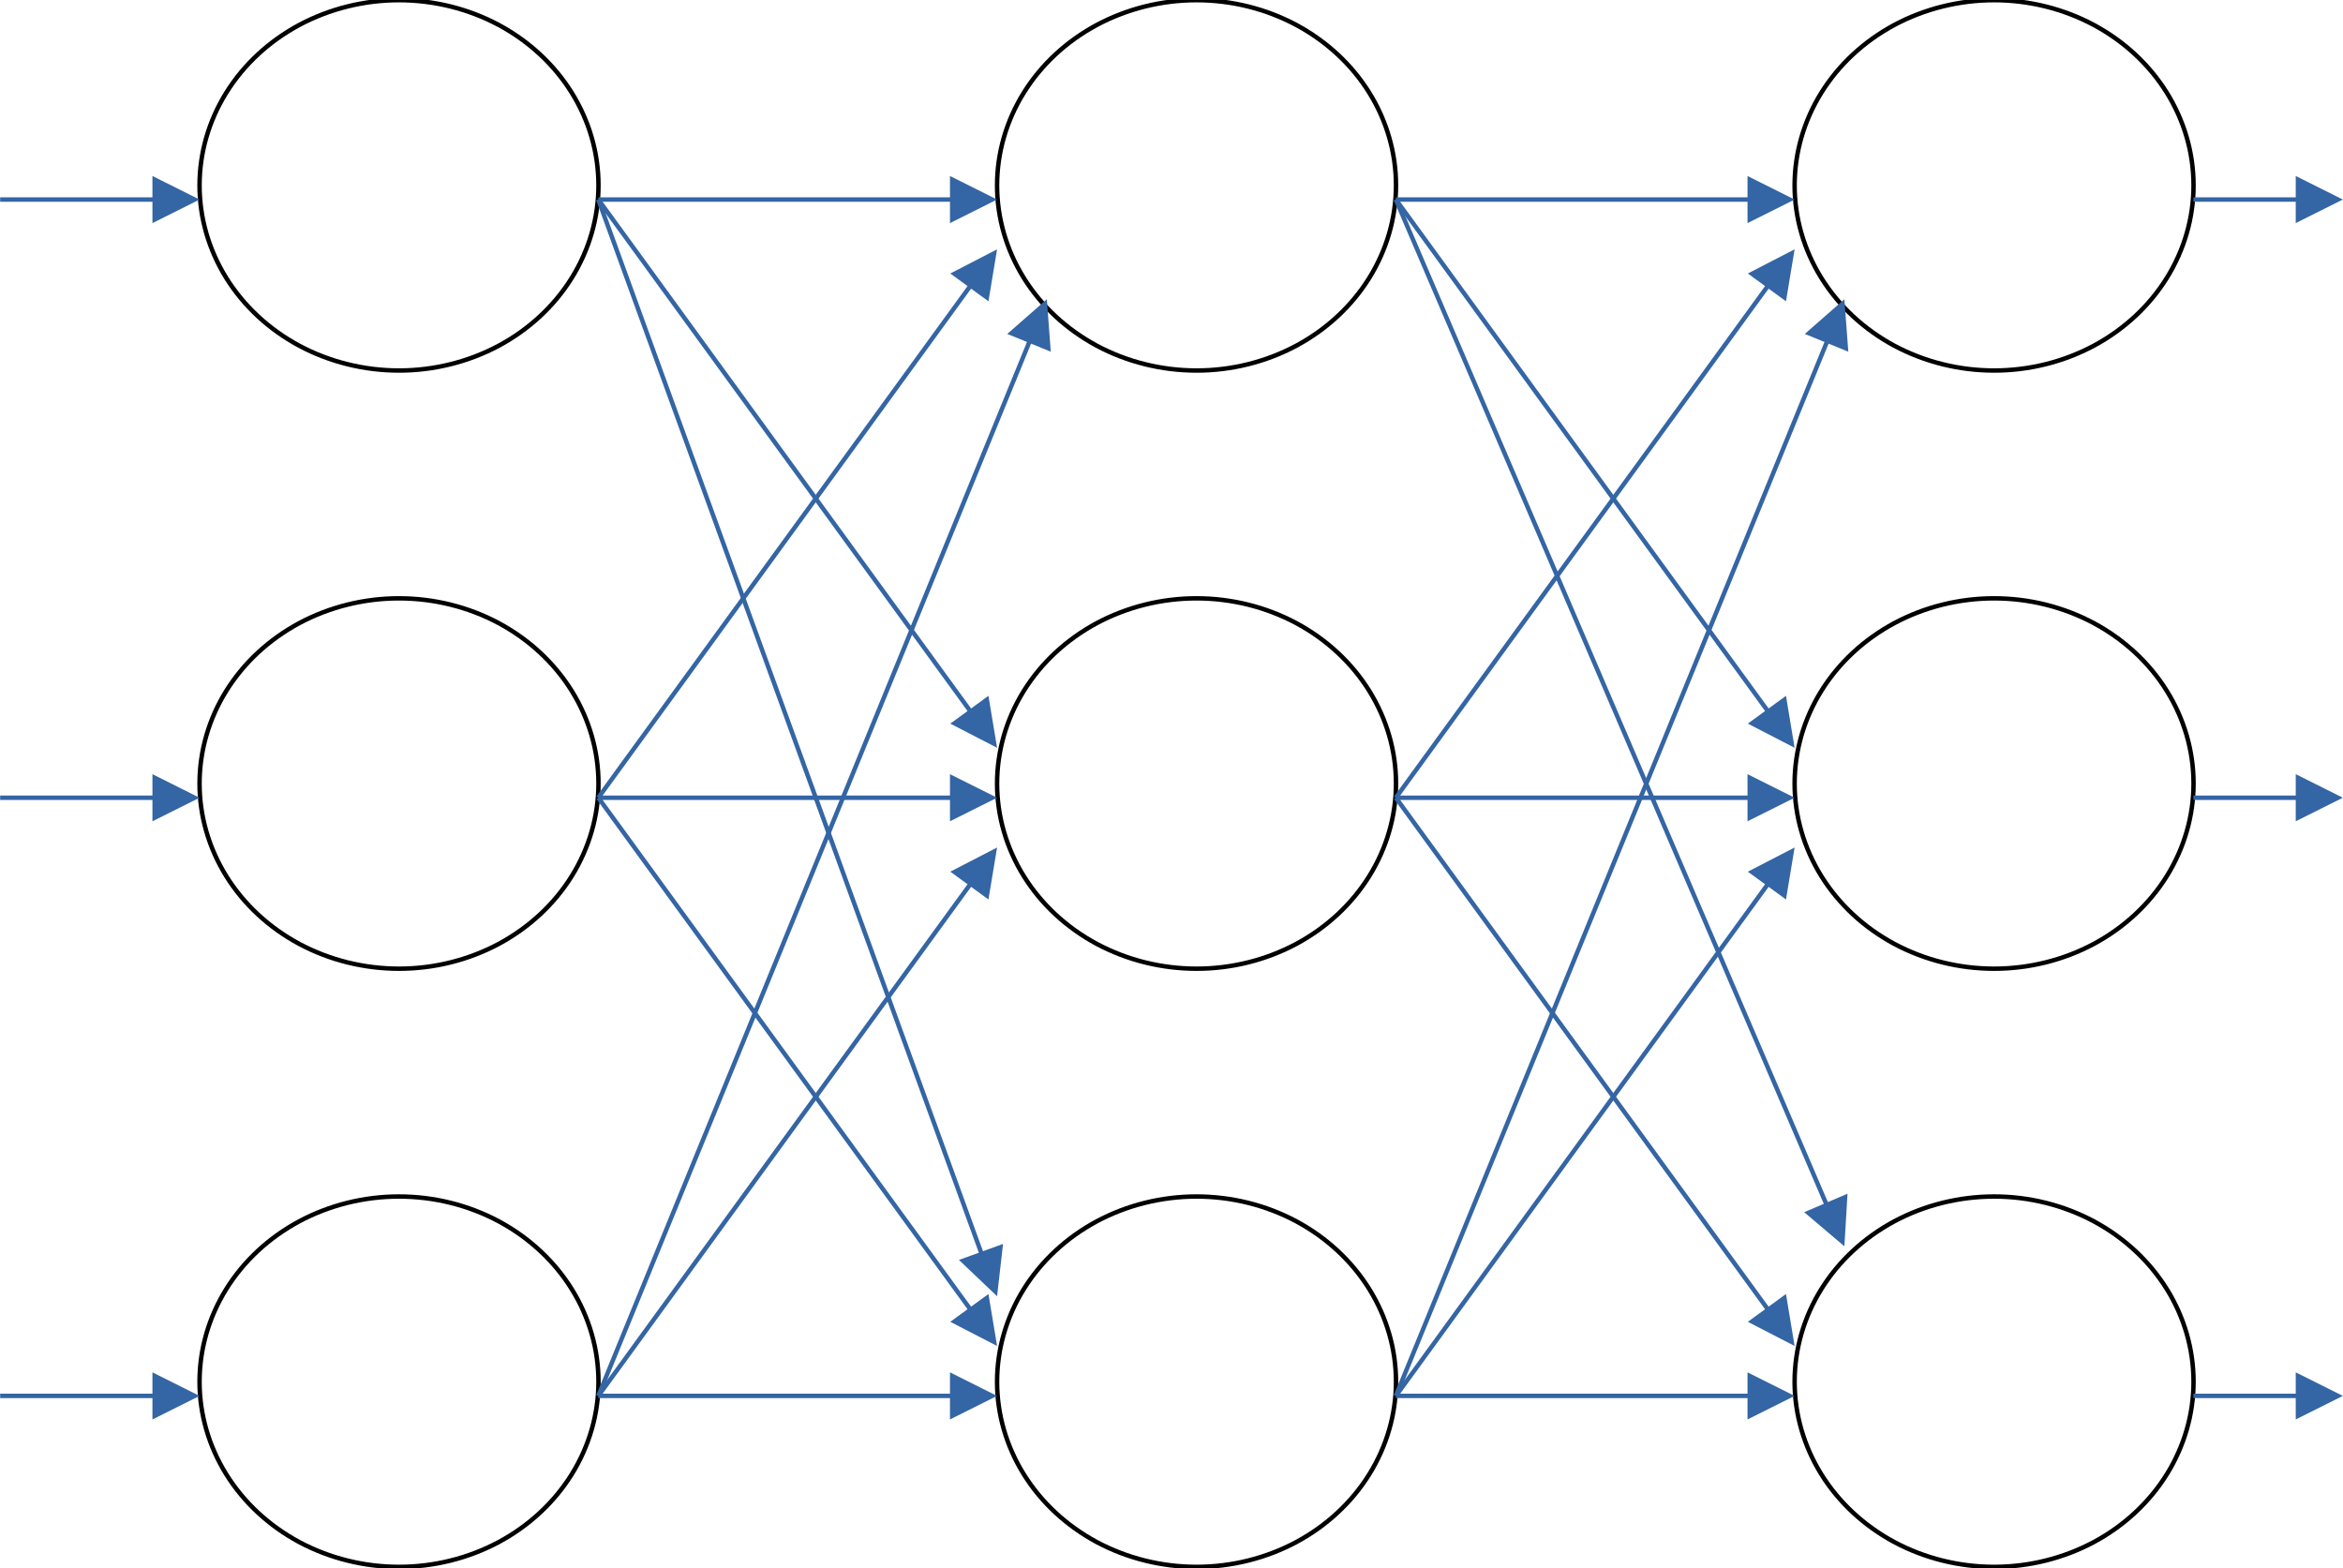
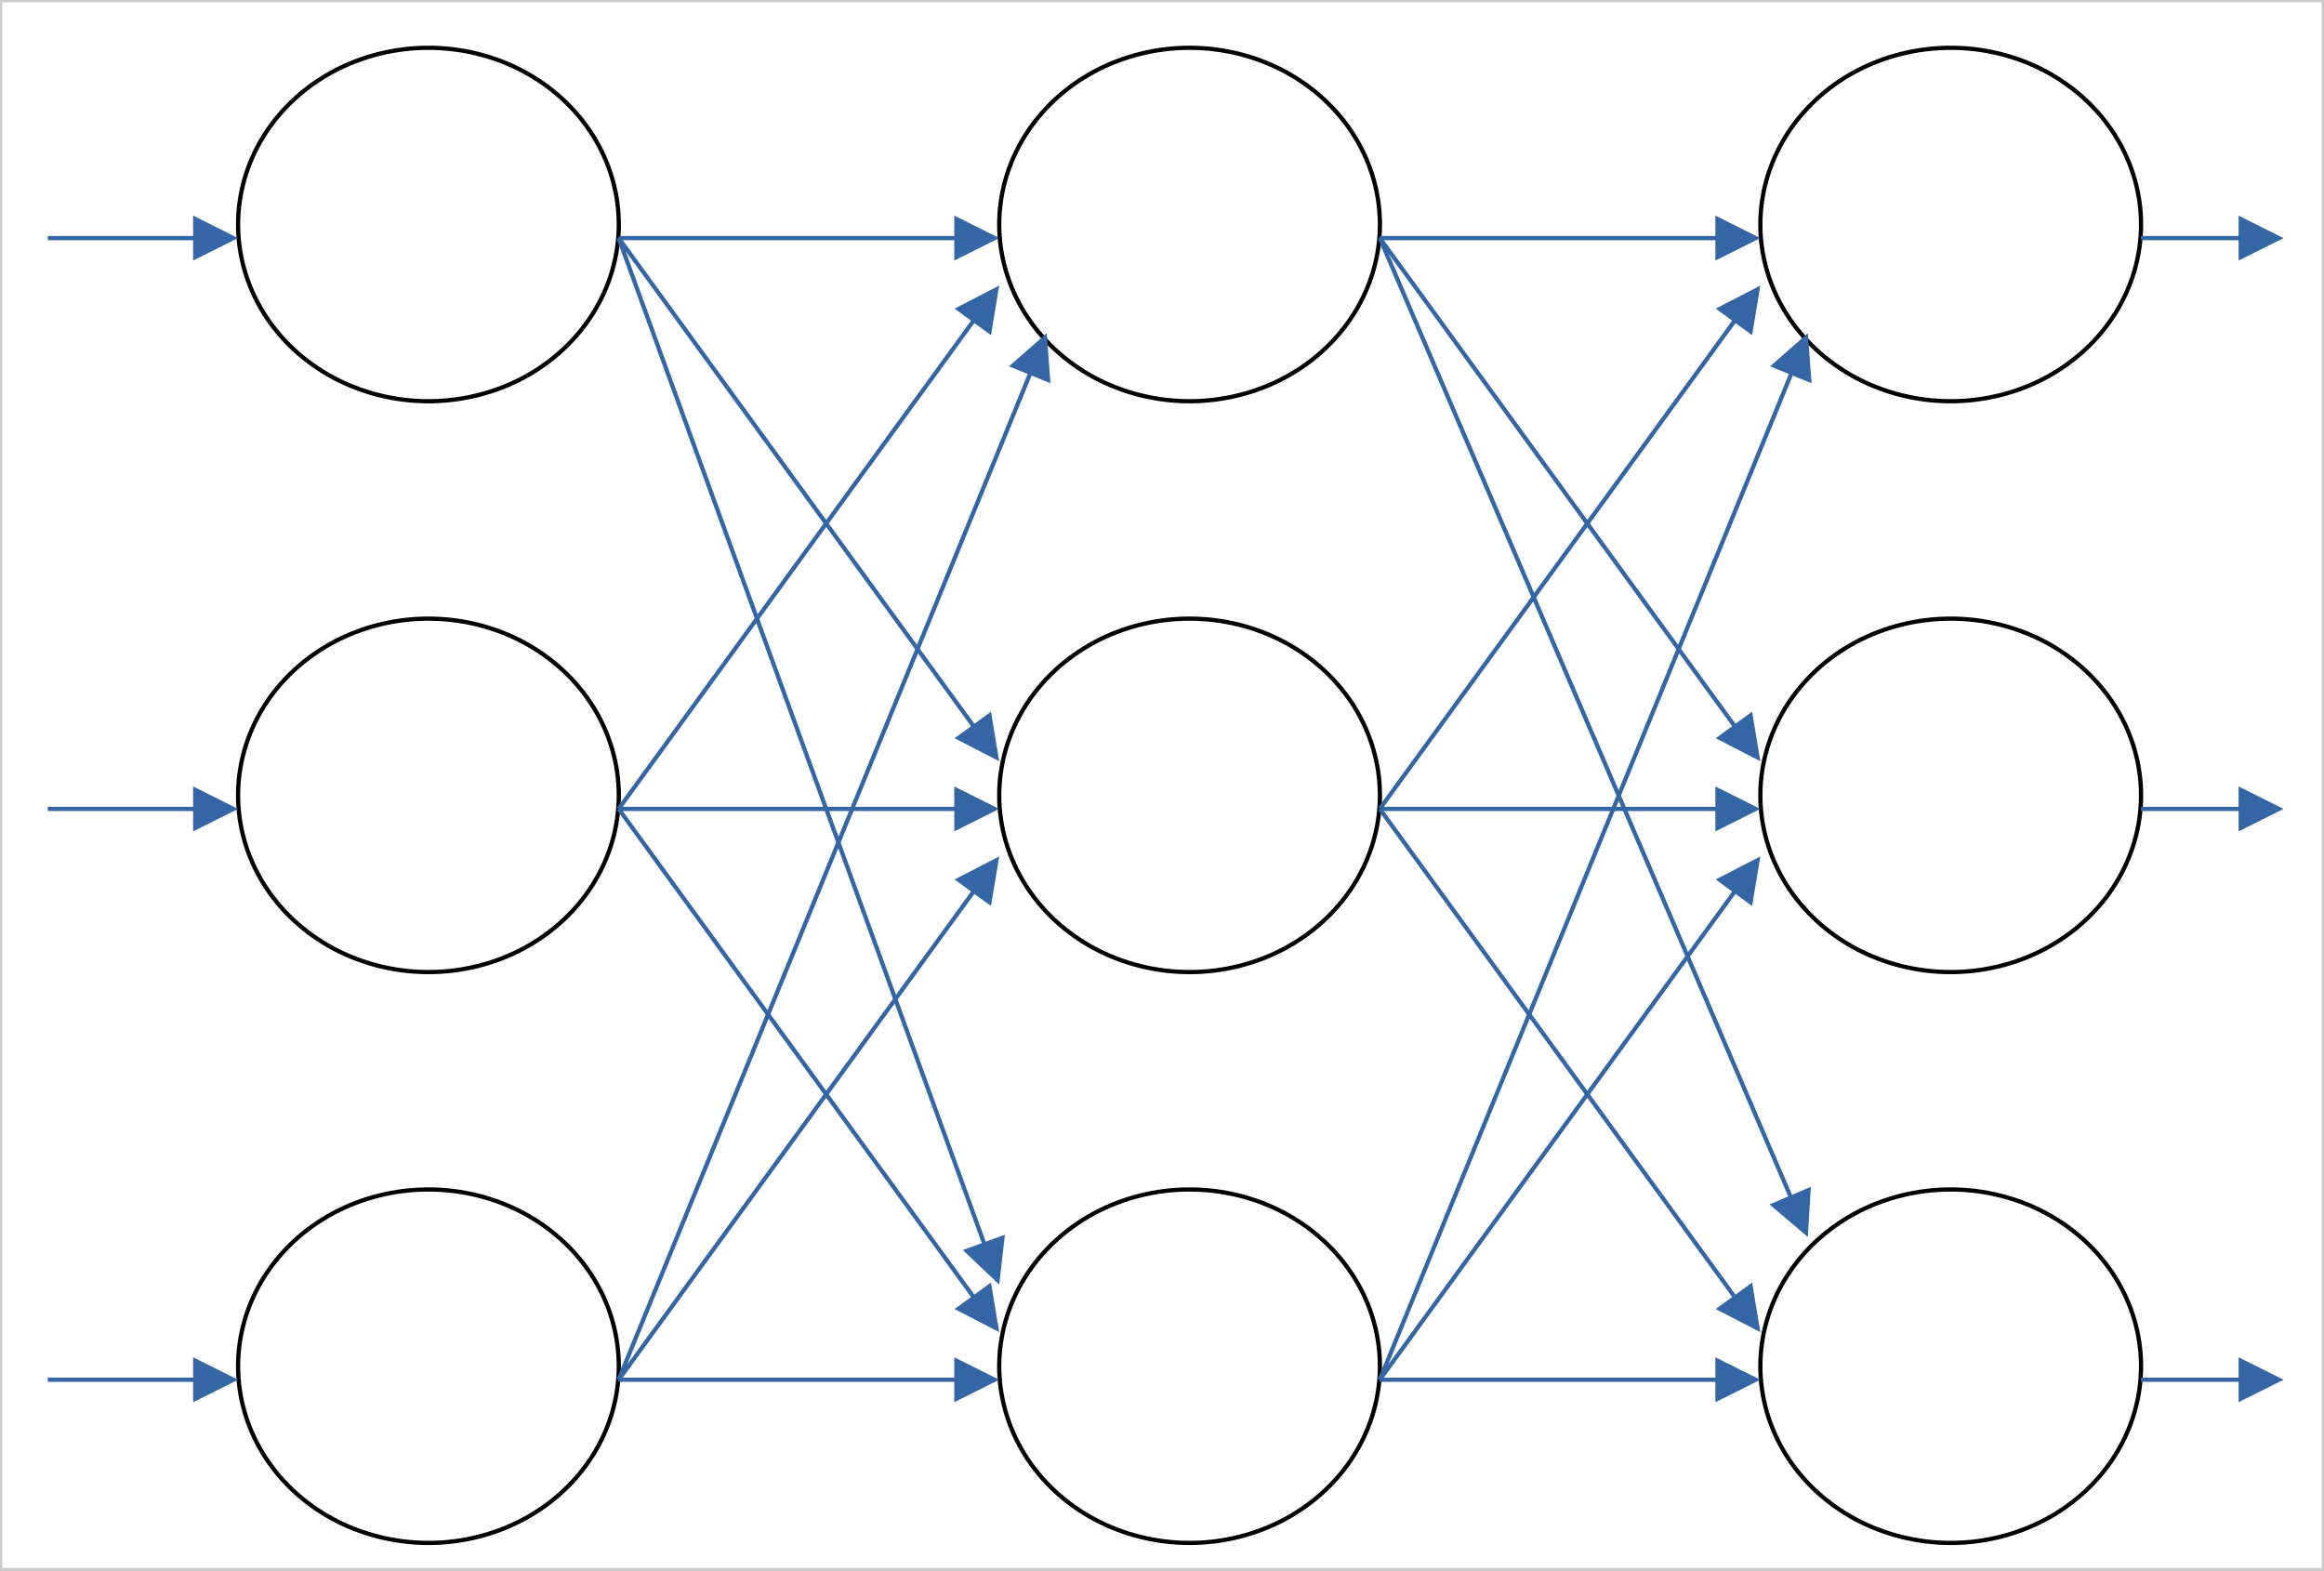
- <svg xmlns="http://www.w3.org/2000/svg" version="1.2" width="149.24mm" height="99.82mm" viewBox="4809 9889 14924 9982" preserveAspectRatio="xMidYMid" fill-rule="evenodd" stroke-width="28.222" stroke-linejoin="round" xml:space="preserve">
+ <svg xmlns="http://www.w3.org/2000/svg" version="1.2" width="155.11mm" height="104.81mm" viewBox="4491 9571 15511 10481" preserveAspectRatio="xMidYMid" fill-rule="evenodd" stroke-width="28.222" stroke-linejoin="round" xml:space="preserve">
  <defs class="EmbeddedBulletChars">
    <g id="bullet-char-template-57356" transform="scale(0.0004882812,-0.0004882812)">
      <path d="M 580,1141 L 1163,571 580,0 -4,571 580,1141 Z" />
    </g>
    <g id="bullet-char-template-57354" transform="scale(0.0004882812,-0.0004882812)">
      <path d="M 8,1128 L 1137,1128 1137,0 8,0 8,1128 Z" />
    </g>
    <g id="bullet-char-template-10146" transform="scale(0.0004882812,-0.0004882812)">
      <path d="M 174,0 L 602,739 174,1481 1456,739 174,0 Z M 1358,739 L 309,1346 659,739 1358,739 Z" />
    </g>
    <g id="bullet-char-template-10132" transform="scale(0.0004882812,-0.0004882812)">
      <path d="M 2015,739 L 1276,0 717,0 1260,543 174,543 174,936 1260,936 717,1481 1274,1481 2015,739 Z" />
    </g>
    <g id="bullet-char-template-10007" transform="scale(0.0004882812,-0.0004882812)">
      <path d="M 0,-2 C -7,14 -16,27 -25,37 L 356,567 C 262,823 215,952 215,954 215,979 228,992 255,992 264,992 276,990 289,987 310,991 331,999 354,1012 L 381,999 492,748 772,1049 836,1024 860,1049 C 881,1039 901,1025 922,1006 886,937 835,863 770,784 769,783 710,716 594,584 L 774,223 C 774,196 753,168 711,139 L 727,119 C 717,90 699,76 672,76 641,76 570,178 457,381 L 164,-76 C 142,-110 111,-127 72,-127 30,-127 9,-110 8,-76 1,-67 -2,-52 -2,-32 -2,-23 -1,-13 0,-2 Z" />
    </g>
    <g id="bullet-char-template-10004" transform="scale(0.0004882812,-0.0004882812)">
      <path d="M 285,-33 C 182,-33 111,30 74,156 52,228 41,333 41,471 41,549 55,616 82,672 116,743 169,778 240,778 293,778 328,747 346,684 L 369,508 C 377,444 397,411 428,410 L 1163,1116 C 1174,1127 1196,1133 1229,1133 1271,1133 1292,1118 1292,1087 L 1292,965 C 1292,929 1282,901 1262,881 L 442,47 C 390,-6 338,-33 285,-33 Z" />
    </g>
    <g id="bullet-char-template-9679" transform="scale(0.0004882812,-0.0004882812)">
      <path d="M 813,0 C 632,0 489,54 383,161 276,268 223,411 223,592 223,773 276,916 383,1023 489,1130 632,1184 813,1184 992,1184 1136,1130 1245,1023 1353,916 1407,772 1407,592 1407,412 1353,268 1245,161 1136,54 992,0 813,0 Z" />
    </g>
    <g id="bullet-char-template-8226" transform="scale(0.0004882812,-0.0004882812)">
      <path d="M 346,457 C 273,457 209,483 155,535 101,586 74,649 74,723 74,796 101,859 155,911 209,963 273,989 346,989 419,989 480,963 531,910 582,859 608,796 608,723 608,648 583,586 532,535 482,483 420,457 346,457 Z" />
    </g>
    <g id="bullet-char-template-8211" transform="scale(0.0004882812,-0.0004882812)">
      <path d="M -4,459 L 1135,459 1135,606 -4,606 -4,459 Z" />
    </g>
    <g id="bullet-char-template-61548" transform="scale(0.0004882812,-0.0004882812)">
      <path d="M 173,740 C 173,903 231,1043 346,1159 462,1274 601,1332 765,1332 928,1332 1067,1274 1183,1159 1299,1043 1357,903 1357,740 1357,577 1299,437 1183,322 1067,206 928,148 765,148 601,148 462,206 346,322 231,437 173,577 173,740 Z" />
    </g>
  </defs>
  <g class="Page">
    <g class="com.sun.star.drawing.CustomShape">
      <g id="id3">
+         <rect class="BoundingBox" stroke="none" fill="none" x="4491" y="9571" width="15511" height="10481" />
+         <path fill="rgb(255,255,255)" stroke="none" d="M 12246,20050 L 4492,20050 4492,9572 20000,9572 20000,20050 12246,20050 Z" />
+         <path fill="none" stroke="rgb(204,204,204)" d="M 12246,20050 L 4492,20050 4492,9572 20000,9572 20000,20050 12246,20050 Z" />
+       </g>
+     </g>
+     <g class="com.sun.star.drawing.CustomShape">
+       <g id="id4">
        <rect class="BoundingBox" stroke="none" fill="none" x="11159" y="13699" width="2544" height="2362" />
        <path fill="rgb(255,255,255)" stroke="none" d="M 13701,14880 C 13701,15087 13642,15290 13531,15469 13419,15649 13259,15797 13066,15901 12873,16004 12654,16059 12431,16059 12207,16059 11988,16004 11795,15901 11602,15797 11442,15649 11330,15469 11219,15290 11160,15087 11160,14880 11160,14672 11219,14469 11330,14290 11442,14110 11602,13962 11795,13858 11988,13755 12207,13700 12430,13700 12654,13700 12873,13755 13066,13858 13259,13962 13419,14110 13531,14290 13642,14469 13701,14672 13701,14879 L 13701,14880 Z" />
        <path fill="none" stroke="rgb(0,0,0)" d="M 13701,14880 C 13701,15087 13642,15290 13531,15469 13419,15649 13259,15797 13066,15901 12873,16004 12654,16059 12431,16059 12207,16059 11988,16004 11795,15901 11602,15797 11442,15649 11330,15469 11219,15290 11160,15087 11160,14880 11160,14672 11219,14469 11330,14290 11442,14110 11602,13962 11795,13858 11988,13755 12207,13700 12430,13700 12654,13700 12873,13755 13066,13858 13259,13962 13419,14110 13531,14290 13642,14469 13701,14672 13701,14879 L 13701,14880 Z" />
      </g>
    </g>
    <g class="com.sun.star.drawing.CustomShape">
-       <g id="id4">
+       <g id="id5">
        <rect class="BoundingBox" stroke="none" fill="none" x="11159" y="9889" width="2544" height="2362" />
        <path fill="rgb(255,255,255)" stroke="none" d="M 13701,11070 C 13701,11277 13642,11480 13531,11659 13419,11839 13259,11987 13066,12091 12873,12194 12654,12249 12431,12249 12207,12249 11988,12194 11795,12091 11602,11987 11442,11839 11330,11659 11219,11480 11160,11277 11160,11070 11160,10862 11219,10659 11330,10480 11442,10300 11602,10152 11795,10048 11988,9945 12207,9890 12430,9890 12654,9890 12873,9945 13066,10048 13259,10152 13419,10300 13531,10480 13642,10659 13701,10862 13701,11069 L 13701,11070 Z" />
        <path fill="none" stroke="rgb(0,0,0)" d="M 13701,11070 C 13701,11277 13642,11480 13531,11659 13419,11839 13259,11987 13066,12091 12873,12194 12654,12249 12431,12249 12207,12249 11988,12194 11795,12091 11602,11987 11442,11839 11330,11659 11219,11480 11160,11277 11160,11070 11160,10862 11219,10659 11330,10480 11442,10300 11602,10152 11795,10048 11988,9945 12207,9890 12430,9890 12654,9890 12873,9945 13066,10048 13259,10152 13419,10300 13531,10480 13642,10659 13701,10862 13701,11069 L 13701,11070 Z" />
      </g>
    </g>
    <g class="com.sun.star.drawing.CustomShape">
-       <g id="id5">
+       <g id="id6">
        <rect class="BoundingBox" stroke="none" fill="none" x="11159" y="17509" width="2544" height="2362" />
        <path fill="rgb(255,255,255)" stroke="none" d="M 13701,18690 C 13701,18897 13642,19100 13531,19279 13419,19459 13259,19607 13066,19711 12873,19814 12654,19869 12431,19869 12207,19869 11988,19814 11795,19711 11602,19607 11442,19459 11330,19279 11219,19100 11160,18897 11160,18690 11160,18482 11219,18279 11330,18100 11442,17920 11602,17772 11795,17668 11988,17565 12207,17510 12430,17510 12654,17510 12873,17565 13066,17668 13259,17772 13419,17920 13531,18100 13642,18279 13701,18482 13701,18690 L 13701,18690 Z" />
        <path fill="none" stroke="rgb(0,0,0)" d="M 13701,18690 C 13701,18897 13642,19100 13531,19279 13419,19459 13259,19607 13066,19711 12873,19814 12654,19869 12431,19869 12207,19869 11988,19814 11795,19711 11602,19607 11442,19459 11330,19279 11219,19100 11160,18897 11160,18690 11160,18482 11219,18279 11330,18100 11442,17920 11602,17772 11795,17668 11988,17565 12207,17510 12430,17510 12654,17510 12873,17565 13066,17668 13259,17772 13419,17920 13531,18100 13642,18279 13701,18482 13701,18690 Z" />
      </g>
    </g>
    <g class="com.sun.star.drawing.CustomShape">
-       <g id="id6">
+       <g id="id7">
        <rect class="BoundingBox" stroke="none" fill="none" x="6079" y="9889" width="2544" height="2362" />
        <path fill="rgb(255,255,255)" stroke="none" d="M 8621,11070 C 8621,11277 8562,11480 8451,11659 8339,11839 8179,11987 7986,12091 7793,12194 7574,12249 7351,12249 7127,12249 6908,12194 6715,12091 6522,11987 6362,11839 6250,11659 6139,11480 6080,11277 6080,11070 6080,10862 6139,10659 6250,10480 6362,10300 6522,10152 6715,10048 6908,9945 7127,9890 7350,9890 7574,9890 7793,9945 7986,10048 8179,10152 8339,10300 8451,10480 8562,10659 8621,10862 8621,11069 L 8621,11070 Z" />
        <path fill="none" stroke="rgb(0,0,0)" d="M 8621,11070 C 8621,11277 8562,11480 8451,11659 8339,11839 8179,11987 7986,12091 7793,12194 7574,12249 7351,12249 7127,12249 6908,12194 6715,12091 6522,11987 6362,11839 6250,11659 6139,11480 6080,11277 6080,11070 6080,10862 6139,10659 6250,10480 6362,10300 6522,10152 6715,10048 6908,9945 7127,9890 7350,9890 7574,9890 7793,9945 7986,10048 8179,10152 8339,10300 8451,10480 8562,10659 8621,10862 8621,11069 L 8621,11070 Z" />
      </g>
    </g>
    <g class="com.sun.star.drawing.CustomShape">
-       <g id="id7">
+       <g id="id8">
        <rect class="BoundingBox" stroke="none" fill="none" x="6079" y="13699" width="2544" height="2362" />
        <path fill="rgb(255,255,255)" stroke="none" d="M 8621,14880 C 8621,15087 8562,15290 8451,15469 8339,15649 8179,15797 7986,15901 7793,16004 7574,16059 7351,16059 7127,16059 6908,16004 6715,15901 6522,15797 6362,15649 6250,15469 6139,15290 6080,15087 6080,14880 6080,14672 6139,14469 6250,14290 6362,14110 6522,13962 6715,13858 6908,13755 7127,13700 7350,13700 7574,13700 7793,13755 7986,13858 8179,13962 8339,14110 8451,14290 8562,14469 8621,14672 8621,14879 L 8621,14880 Z" />
        <path fill="none" stroke="rgb(0,0,0)" d="M 8621,14880 C 8621,15087 8562,15290 8451,15469 8339,15649 8179,15797 7986,15901 7793,16004 7574,16059 7351,16059 7127,16059 6908,16004 6715,15901 6522,15797 6362,15649 6250,15469 6139,15290 6080,15087 6080,14880 6080,14672 6139,14469 6250,14290 6362,14110 6522,13962 6715,13858 6908,13755 7127,13700 7350,13700 7574,13700 7793,13755 7986,13858 8179,13962 8339,14110 8451,14290 8562,14469 8621,14672 8621,14879 L 8621,14880 Z" />
      </g>
    </g>
    <g class="com.sun.star.drawing.CustomShape">
-       <g id="id8">
+       <g id="id9">
        <rect class="BoundingBox" stroke="none" fill="none" x="6079" y="17509" width="2544" height="2362" />
        <path fill="rgb(255,255,255)" stroke="none" d="M 8621,18690 C 8621,18897 8562,19100 8451,19279 8339,19459 8179,19607 7986,19711 7793,19814 7574,19869 7351,19869 7127,19869 6908,19814 6715,19711 6522,19607 6362,19459 6250,19279 6139,19100 6080,18897 6080,18690 6080,18482 6139,18279 6250,18100 6362,17920 6522,17772 6715,17668 6908,17565 7127,17510 7350,17510 7574,17510 7793,17565 7986,17668 8179,17772 8339,17920 8451,18100 8562,18279 8621,18482 8621,18690 L 8621,18690 Z" />
        <path fill="none" stroke="rgb(0,0,0)" d="M 8621,18690 C 8621,18897 8562,19100 8451,19279 8339,19459 8179,19607 7986,19711 7793,19814 7574,19869 7351,19869 7127,19869 6908,19814 6715,19711 6522,19607 6362,19459 6250,19279 6139,19100 6080,18897 6080,18690 6080,18482 6139,18279 6250,18100 6362,17920 6522,17772 6715,17668 6908,17565 7127,17510 7350,17510 7574,17510 7793,17565 7986,17668 8179,17772 8339,17920 8451,18100 8562,18279 8621,18482 8621,18690 Z" />
      </g>
    </g>
    <g class="com.sun.star.drawing.CustomShape">
-       <g id="id9">
+       <g id="id10">
        <rect class="BoundingBox" stroke="none" fill="none" x="16239" y="9889" width="2544" height="2362" />
        <path fill="rgb(255,255,255)" stroke="none" d="M 18781,11070 C 18781,11277 18722,11480 18611,11659 18499,11839 18339,11987 18146,12091 17953,12194 17734,12249 17511,12249 17287,12249 17068,12194 16875,12091 16682,11987 16522,11839 16410,11659 16299,11480 16240,11277 16240,11070 16240,10862 16299,10659 16410,10480 16522,10300 16682,10152 16875,10048 17068,9945 17287,9890 17511,9890 17734,9890 17953,9945 18146,10048 18339,10152 18499,10300 18611,10480 18722,10659 18781,10862 18781,11069 L 18781,11070 Z" />
        <path fill="none" stroke="rgb(0,0,0)" d="M 18781,11070 C 18781,11277 18722,11480 18611,11659 18499,11839 18339,11987 18146,12091 17953,12194 17734,12249 17511,12249 17287,12249 17068,12194 16875,12091 16682,11987 16522,11839 16410,11659 16299,11480 16240,11277 16240,11070 16240,10862 16299,10659 16410,10480 16522,10300 16682,10152 16875,10048 17068,9945 17287,9890 17511,9890 17734,9890 17953,9945 18146,10048 18339,10152 18499,10300 18611,10480 18722,10659 18781,10862 18781,11069 L 18781,11070 Z" />
      </g>
    </g>
    <g class="com.sun.star.drawing.CustomShape">
-       <g id="id10">
+       <g id="id11">
        <rect class="BoundingBox" stroke="none" fill="none" x="16239" y="13699" width="2544" height="2362" />
        <path fill="rgb(255,255,255)" stroke="none" d="M 18781,14880 C 18781,15087 18722,15290 18611,15469 18499,15649 18339,15797 18146,15901 17953,16004 17734,16059 17511,16059 17287,16059 17068,16004 16875,15901 16682,15797 16522,15649 16410,15469 16299,15290 16240,15087 16240,14880 16240,14672 16299,14469 16410,14290 16522,14110 16682,13962 16875,13858 17068,13755 17287,13700 17511,13700 17734,13700 17953,13755 18146,13858 18339,13962 18499,14110 18611,14290 18722,14469 18781,14672 18781,14879 L 18781,14880 Z" />
        <path fill="none" stroke="rgb(0,0,0)" d="M 18781,14880 C 18781,15087 18722,15290 18611,15469 18499,15649 18339,15797 18146,15901 17953,16004 17734,16059 17511,16059 17287,16059 17068,16004 16875,15901 16682,15797 16522,15649 16410,15469 16299,15290 16240,15087 16240,14880 16240,14672 16299,14469 16410,14290 16522,14110 16682,13962 16875,13858 17068,13755 17287,13700 17511,13700 17734,13700 17953,13755 18146,13858 18339,13962 18499,14110 18611,14290 18722,14469 18781,14672 18781,14879 L 18781,14880 Z" />
      </g>
    </g>
    <g class="com.sun.star.drawing.CustomShape">
-       <g id="id11">
+       <g id="id12">
        <rect class="BoundingBox" stroke="none" fill="none" x="16239" y="17509" width="2544" height="2362" />
        <path fill="rgb(255,255,255)" stroke="none" d="M 18781,18690 C 18781,18897 18722,19100 18611,19279 18499,19459 18339,19607 18146,19711 17953,19814 17734,19869 17511,19869 17287,19869 17068,19814 16875,19711 16682,19607 16522,19459 16410,19279 16299,19100 16240,18897 16240,18690 16240,18482 16299,18279 16410,18100 16522,17920 16682,17772 16875,17668 17068,17565 17287,17510 17511,17510 17734,17510 17953,17565 18146,17668 18339,17772 18499,17920 18611,18100 18722,18279 18781,18482 18781,18690 L 18781,18690 Z" />
        <path fill="none" stroke="rgb(0,0,0)" d="M 18781,18690 C 18781,18897 18722,19100 18611,19279 18499,19459 18339,19607 18146,19711 17953,19814 17734,19869 17511,19869 17287,19869 17068,19814 16875,19711 16682,19607 16522,19459 16410,19279 16299,19100 16240,18897 16240,18690 16240,18482 16299,18279 16410,18100 16522,17920 16682,17772 16875,17668 17068,17565 17287,17510 17511,17510 17734,17510 17953,17565 18146,17668 18339,17772 18499,17920 18611,18100 18722,18279 18781,18482 18781,18690 Z" />
      </g>
    </g>
    <g class="com.sun.star.drawing.LineShape">
-       <g id="id12">
+       <g id="id13">
        <rect class="BoundingBox" stroke="none" fill="none" x="4809" y="11010" width="1272" height="301" />
        <path fill="none" stroke="rgb(52,101,164)" d="M 4810,11160 L 5800,11160" />
        <path fill="rgb(52,101,164)" stroke="none" d="M 5780,11010 L 6080,11160 5780,11310 5780,11010 Z" />
      </g>
    </g>
    <g class="com.sun.star.drawing.LineShape">
-       <g id="id13">
+       <g id="id14">
        <rect class="BoundingBox" stroke="none" fill="none" x="4809" y="14820" width="1272" height="301" />
        <path fill="none" stroke="rgb(52,101,164)" d="M 4810,14970 L 5800,14970" />
        <path fill="rgb(52,101,164)" stroke="none" d="M 5780,14820 L 6080,14970 5780,15120 5780,14820 Z" />
      </g>
    </g>
    <g class="com.sun.star.drawing.LineShape">
-       <g id="id14">
+       <g id="id15">
        <rect class="BoundingBox" stroke="none" fill="none" x="4809" y="18630" width="1272" height="301" />
        <path fill="none" stroke="rgb(52,101,164)" d="M 4810,18780 L 5800,18780" />
        <path fill="rgb(52,101,164)" stroke="none" d="M 5780,18630 L 6080,18780 5780,18930 5780,18630 Z" />
      </g>
    </g>
    <g class="com.sun.star.drawing.LineShape">
-       <g id="id15">
+       <g id="id16">
        <rect class="BoundingBox" stroke="none" fill="none" x="8619" y="11010" width="2542" height="301" />
        <path fill="none" stroke="rgb(52,101,164)" d="M 8620,11160 L 10880,11160" />
        <path fill="rgb(52,101,164)" stroke="none" d="M 10860,11010 L 11160,11160 10860,11310 10860,11010 Z" />
      </g>
    </g>
    <g class="com.sun.star.drawing.LineShape">
-       <g id="id16">
+       <g id="id17">
        <rect class="BoundingBox" stroke="none" fill="none" x="8619" y="11159" width="2542" height="3494" />
        <path fill="none" stroke="rgb(52,101,164)" d="M 8620,11160 L 10995,14426" />
        <path fill="rgb(52,101,164)" stroke="none" d="M 11105,14321 L 11160,14652 10862,14498 11105,14321 Z" />
      </g>
    </g>
    <g class="com.sun.star.drawing.LineShape">
-       <g id="id17">
+       <g id="id18">
        <rect class="BoundingBox" stroke="none" fill="none" x="8619" y="11159" width="2581" height="6987" />
        <path fill="none" stroke="rgb(52,101,164)" d="M 8620,11160 L 11064,17882" />
        <path fill="rgb(52,101,164)" stroke="none" d="M 11198,17812 L 11160,18145 10917,17914 11198,17812 Z" />
      </g>
    </g>
    <g class="com.sun.star.drawing.LineShape">
-       <g id="id18">
+       <g id="id19">
        <rect class="BoundingBox" stroke="none" fill="none" x="8619" y="11477" width="2542" height="3495" />
        <path fill="none" stroke="rgb(52,101,164)" d="M 8620,14970 L 10995,11703" />
        <path fill="rgb(52,101,164)" stroke="none" d="M 10862,11631 L 11160,11477 11105,11808 10862,11631 Z" />
      </g>
    </g>
    <g class="com.sun.star.drawing.LineShape">
-       <g id="id19">
+       <g id="id20">
        <rect class="BoundingBox" stroke="none" fill="none" x="8619" y="14820" width="2542" height="301" />
        <path fill="none" stroke="rgb(52,101,164)" d="M 8620,14970 L 10880,14970" />
        <path fill="rgb(52,101,164)" stroke="none" d="M 10860,14820 L 11160,14970 10860,15120 10860,14820 Z" />
      </g>
    </g>
    <g class="com.sun.star.drawing.LineShape">
-       <g id="id20">
+       <g id="id21">
        <rect class="BoundingBox" stroke="none" fill="none" x="8619" y="14969" width="2542" height="3494" />
        <path fill="none" stroke="rgb(52,101,164)" d="M 8620,14970 L 10995,18236" />
        <path fill="rgb(52,101,164)" stroke="none" d="M 11105,18131 L 11160,18462 10862,18308 11105,18131 Z" />
      </g>
    </g>
    <g class="com.sun.star.drawing.LineShape">
-       <g id="id21">
+       <g id="id22">
        <rect class="BoundingBox" stroke="none" fill="none" x="8619" y="11795" width="2885" height="6987" />
        <path fill="none" stroke="rgb(52,101,164)" d="M 8620,18780 L 11371,12054" />
        <path fill="rgb(52,101,164)" stroke="none" d="M 11225,12016 L 11477,11795 11502,12129 11225,12016 Z" />
      </g>
    </g>
    <g class="com.sun.star.drawing.LineShape">
-       <g id="id22">
+       <g id="id23">
        <rect class="BoundingBox" stroke="none" fill="none" x="8619" y="15287" width="2542" height="3495" />
        <path fill="none" stroke="rgb(52,101,164)" d="M 8620,18780 L 10995,15513" />
        <path fill="rgb(52,101,164)" stroke="none" d="M 10862,15441 L 11160,15287 11105,15618 10862,15441 Z" />
      </g>
    </g>
    <g class="com.sun.star.drawing.LineShape">
-       <g id="id23">
+       <g id="id24">
        <rect class="BoundingBox" stroke="none" fill="none" x="8619" y="18630" width="2542" height="301" />
        <path fill="none" stroke="rgb(52,101,164)" d="M 8620,18780 L 10880,18780" />
        <path fill="rgb(52,101,164)" stroke="none" d="M 10860,18630 L 11160,18780 10860,18930 10860,18630 Z" />
      </g>
    </g>
    <g class="com.sun.star.drawing.LineShape">
-       <g id="id24">
+       <g id="id25">
        <rect class="BoundingBox" stroke="none" fill="none" x="13699" y="11010" width="2542" height="301" />
        <path fill="none" stroke="rgb(52,101,164)" d="M 13700,11160 L 15960,11160" />
        <path fill="rgb(52,101,164)" stroke="none" d="M 15940,11010 L 16240,11160 15940,11310 15940,11010 Z" />
      </g>
    </g>
    <g class="com.sun.star.drawing.LineShape">
-       <g id="id25">
+       <g id="id26">
        <rect class="BoundingBox" stroke="none" fill="none" x="13699" y="14820" width="2542" height="301" />
        <path fill="none" stroke="rgb(52,101,164)" d="M 13700,14970 L 15960,14970" />
        <path fill="rgb(52,101,164)" stroke="none" d="M 15940,14820 L 16240,14970 15940,15120 15940,14820 Z" />
      </g>
    </g>
    <g class="com.sun.star.drawing.LineShape">
-       <g id="id26">
+       <g id="id27">
        <rect class="BoundingBox" stroke="none" fill="none" x="13699" y="18630" width="2542" height="301" />
        <path fill="none" stroke="rgb(52,101,164)" d="M 13700,18780 L 15960,18780" />
        <path fill="rgb(52,101,164)" stroke="none" d="M 15940,18630 L 16240,18780 15940,18930 15940,18630 Z" />
      </g>
    </g>
    <g class="com.sun.star.drawing.LineShape">
-       <g id="id27">
+       <g id="id28">
        <rect class="BoundingBox" stroke="none" fill="none" x="13699" y="11159" width="2542" height="3494" />
        <path fill="none" stroke="rgb(52,101,164)" d="M 13700,11160 L 16075,14426" />
        <path fill="rgb(52,101,164)" stroke="none" d="M 16185,14321 L 16240,14652 15942,14498 16185,14321 Z" />
      </g>
    </g>
    <g class="com.sun.star.drawing.LineShape">
-       <g id="id28">
+       <g id="id29">
        <rect class="BoundingBox" stroke="none" fill="none" x="13699" y="14969" width="2542" height="3494" />
        <path fill="none" stroke="rgb(52,101,164)" d="M 13700,14970 L 16075,18236" />
        <path fill="rgb(52,101,164)" stroke="none" d="M 16185,18131 L 16240,18462 15942,18308 16185,18131 Z" />
      </g>
    </g>
    <g class="com.sun.star.drawing.LineShape">
-       <g id="id29">
+       <g id="id30">
        <rect class="BoundingBox" stroke="none" fill="none" x="13699" y="11477" width="2542" height="3495" />
        <path fill="none" stroke="rgb(52,101,164)" d="M 13700,14970 L 16075,11703" />
        <path fill="rgb(52,101,164)" stroke="none" d="M 15942,11631 L 16240,11477 16185,11808 15942,11631 Z" />
      </g>
    </g>
    <g class="com.sun.star.drawing.LineShape">
-       <g id="id30">
+       <g id="id31">
        <rect class="BoundingBox" stroke="none" fill="none" x="13699" y="11159" width="2879" height="6669" />
        <path fill="none" stroke="rgb(52,101,164)" d="M 13700,11160 L 16447,17570" />
        <path fill="rgb(52,101,164)" stroke="none" d="M 16577,17492 L 16557,17827 16301,17610 16577,17492 Z" />
      </g>
    </g>
    <g class="com.sun.star.drawing.LineShape">
-       <g id="id31">
+       <g id="id32">
        <rect class="BoundingBox" stroke="none" fill="none" x="13699" y="15287" width="2542" height="3495" />
        <path fill="none" stroke="rgb(52,101,164)" d="M 13700,18780 L 16075,15513" />
        <path fill="rgb(52,101,164)" stroke="none" d="M 15942,15441 L 16240,15287 16185,15618 15942,15441 Z" />
      </g>
    </g>
    <g class="com.sun.star.drawing.LineShape">
-       <g id="id32">
+       <g id="id33">
        <rect class="BoundingBox" stroke="none" fill="none" x="13699" y="11795" width="2885" height="6987" />
        <path fill="none" stroke="rgb(52,101,164)" d="M 13700,18780 L 16451,12054" />
        <path fill="rgb(52,101,164)" stroke="none" d="M 16305,12016 L 16557,11795 16582,12129 16305,12016 Z" />
      </g>
    </g>
    <g class="com.sun.star.drawing.LineShape">
-       <g id="id33">
+       <g id="id34">
        <rect class="BoundingBox" stroke="none" fill="none" x="18779" y="11010" width="954" height="301" />
        <path fill="none" stroke="rgb(52,101,164)" d="M 18780,11160 L 19452,11160" />
        <path fill="rgb(52,101,164)" stroke="none" d="M 19432,11010 L 19732,11160 19432,11310 19432,11010 Z" />
      </g>
    </g>
    <g class="com.sun.star.drawing.LineShape">
-       <g id="id34">
+       <g id="id35">
        <rect class="BoundingBox" stroke="none" fill="none" x="18779" y="14820" width="954" height="301" />
        <path fill="none" stroke="rgb(52,101,164)" d="M 18780,14970 L 19452,14970" />
        <path fill="rgb(52,101,164)" stroke="none" d="M 19432,14820 L 19732,14970 19432,15120 19432,14820 Z" />
      </g>
    </g>
    <g class="com.sun.star.drawing.LineShape">
-       <g id="id35">
+       <g id="id36">
        <rect class="BoundingBox" stroke="none" fill="none" x="18779" y="18630" width="954" height="301" />
        <path fill="none" stroke="rgb(52,101,164)" d="M 18780,18780 L 19452,18780" />
        <path fill="rgb(52,101,164)" stroke="none" d="M 19432,18630 L 19732,18780 19432,18930 19432,18630 Z" />
      </g>
    </g>
  </g>
</svg>
